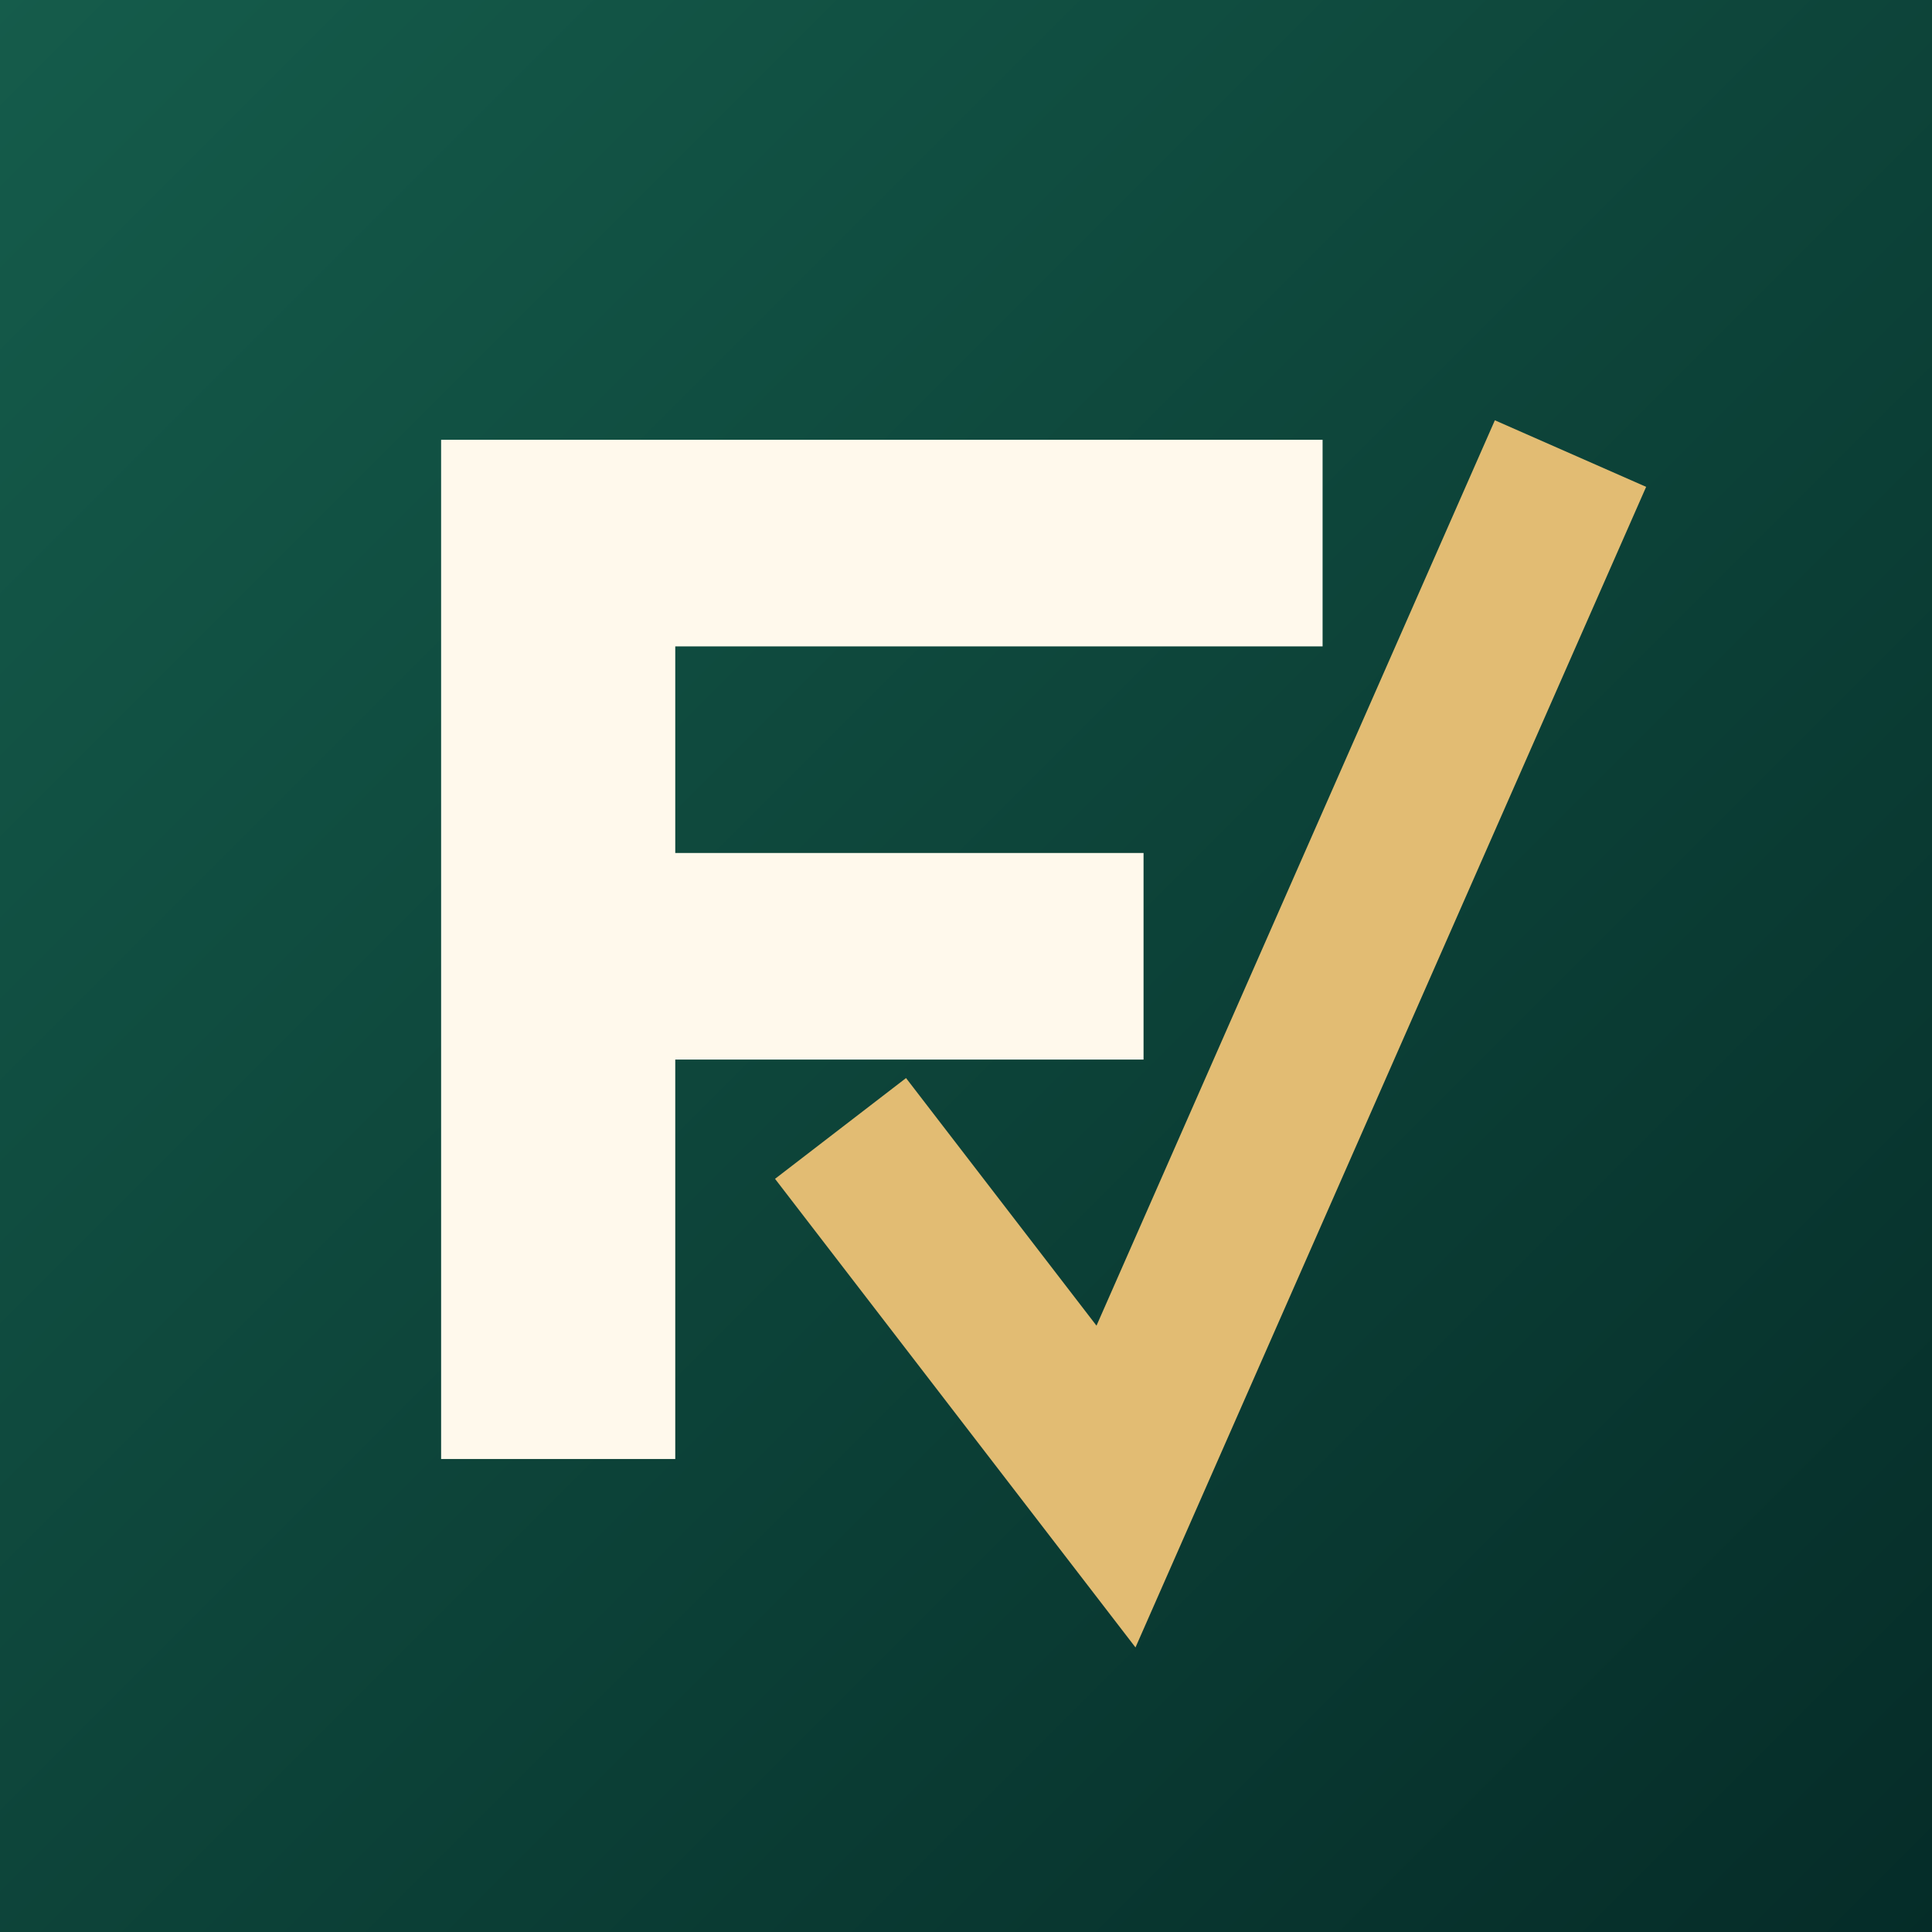
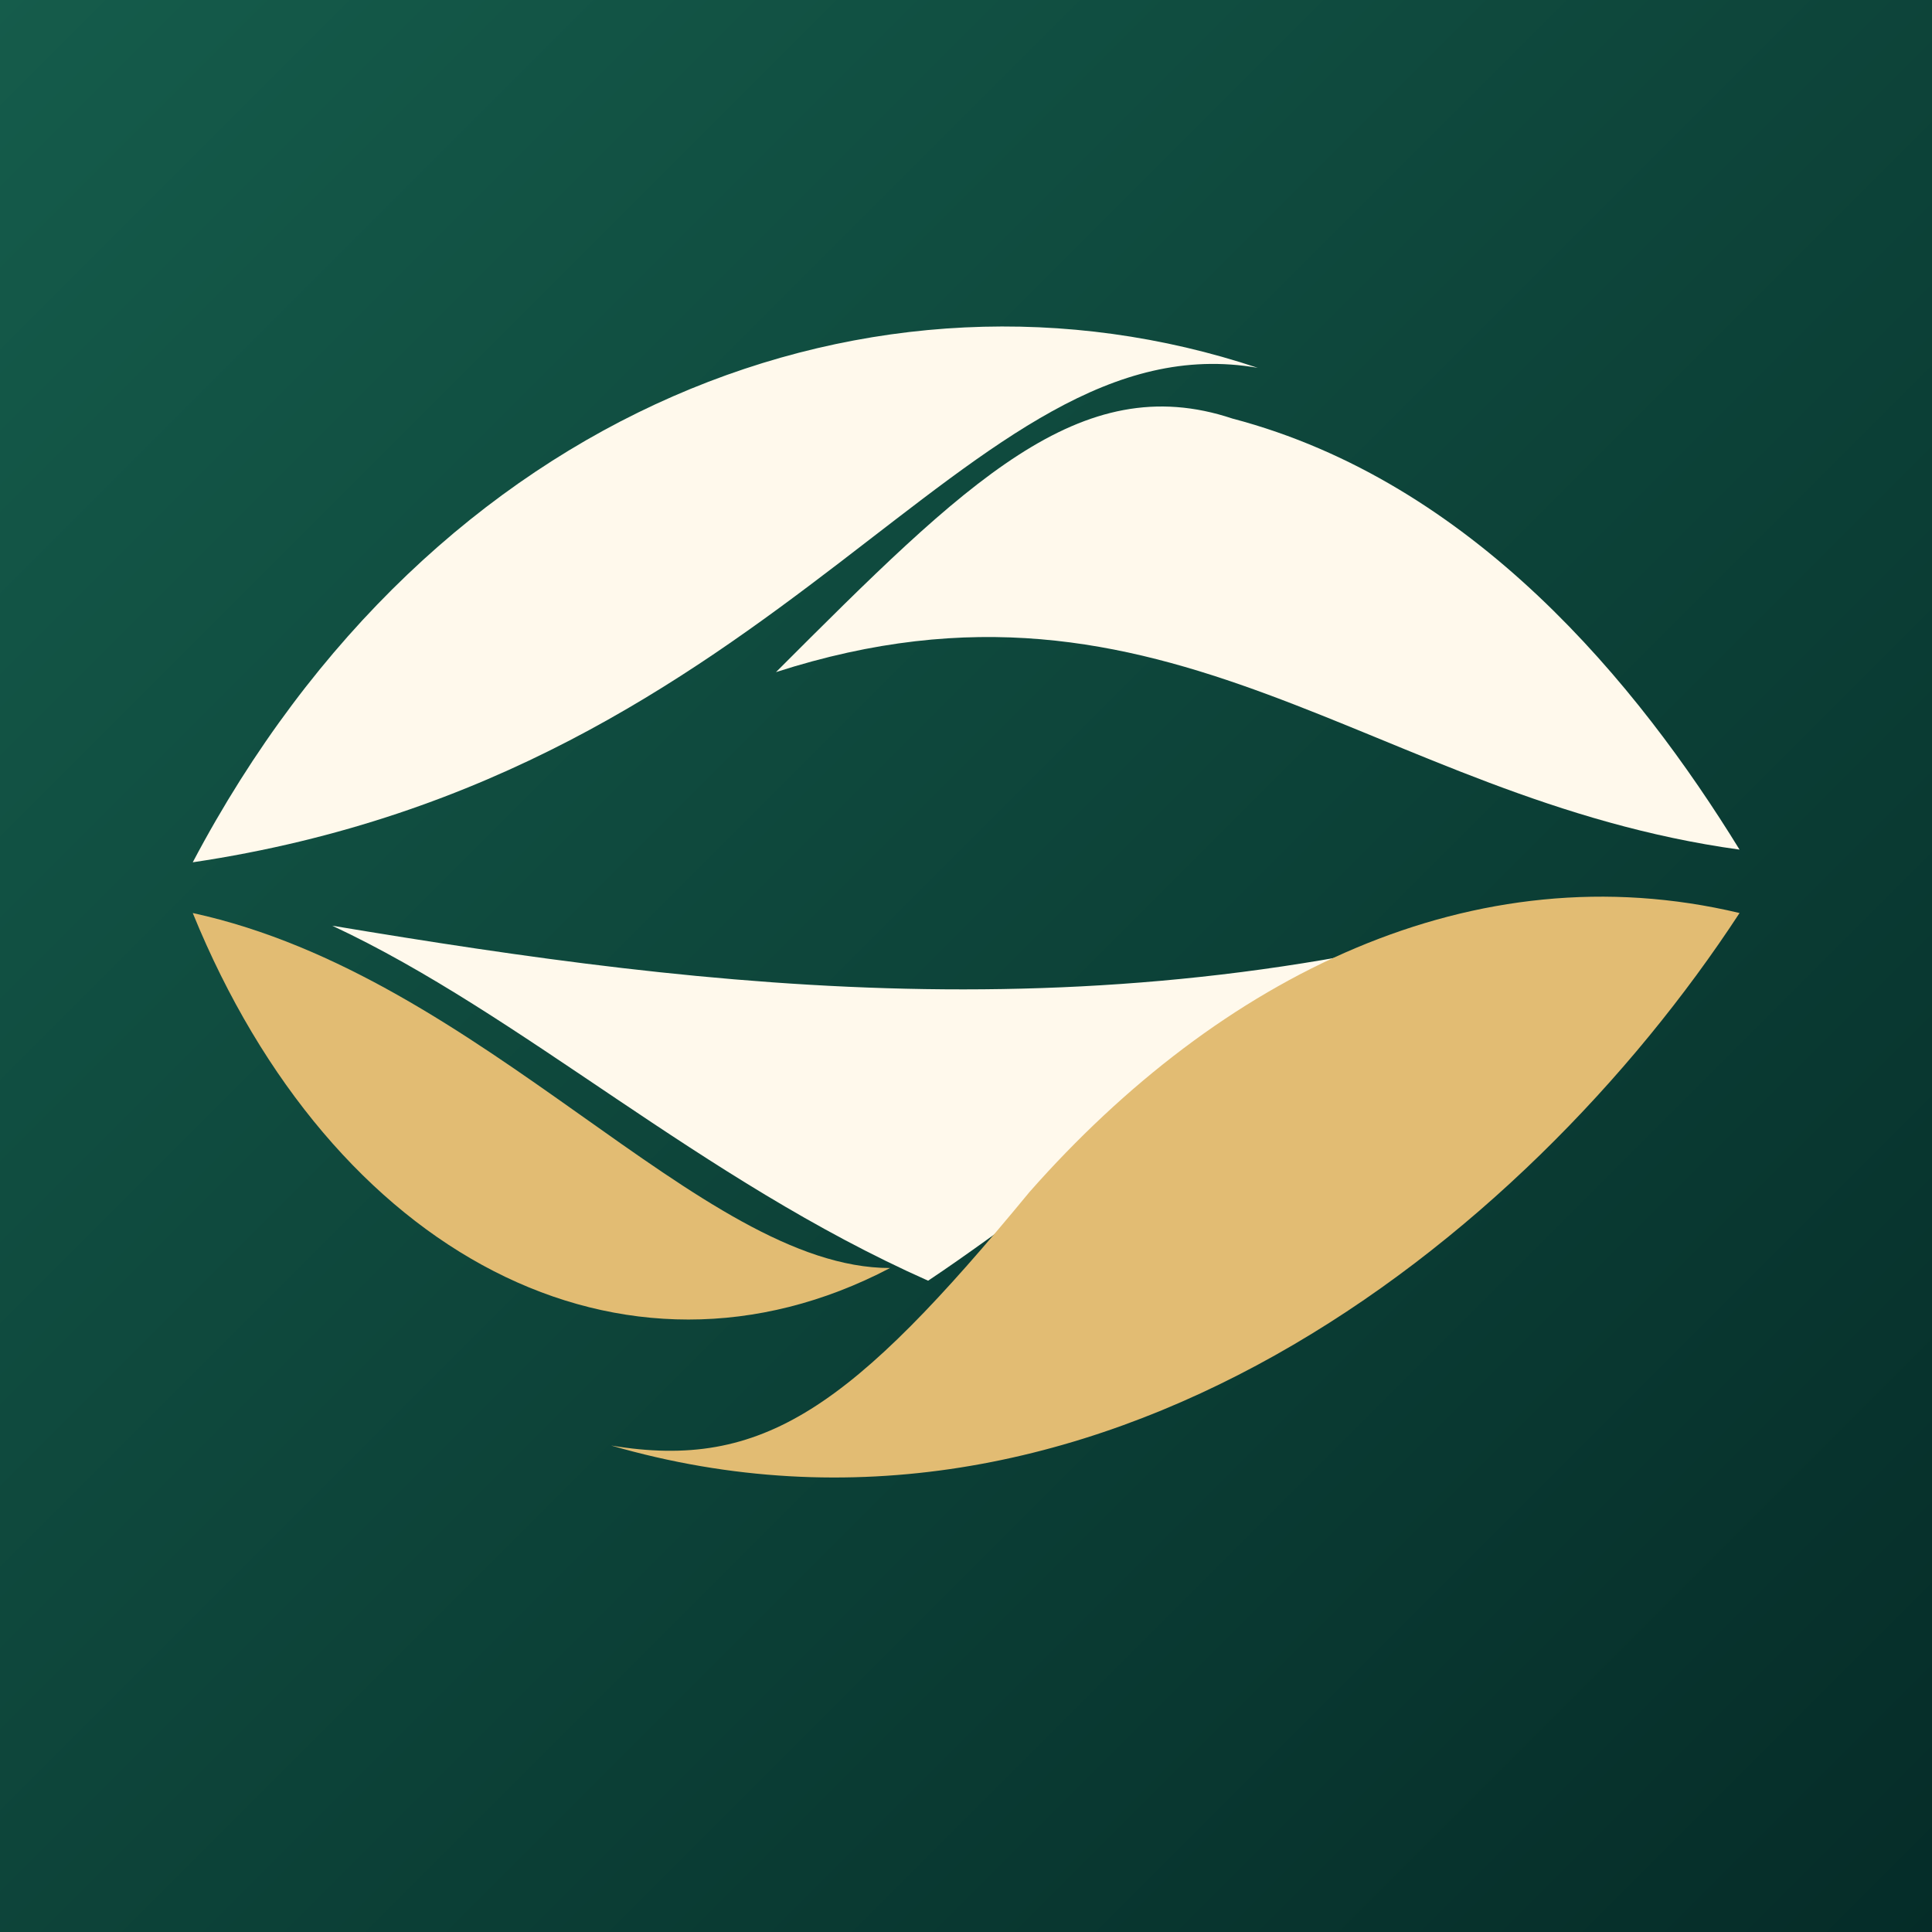
<svg xmlns="http://www.w3.org/2000/svg" width="512" height="512" viewBox="0 0 512 512" role="img" aria-label="Fullview Signature app icon">
  <defs>
    <linearGradient id="jade" x2="1" y2="1">
      <stop stop-color="#155c4b" />
      <stop offset="1" stop-color="#052c28" />
    </linearGradient>
  </defs>
  <rect width="512" height="512" fill="url(#jade)" />
-   <g transform="translate(22 18) scale(3.65)">
-     <path d="M26 27H90V42H43V57H77V72H43V101H26Z" fill="#fff9ec" />
-     <path d="M55 77L75 103L108 28" fill="none" stroke="#e2bc73" stroke-width="12" stroke-linejoin="miter" />
+   <g transform="translate(41 37) scale(3.36)">
+     <g transform="translate(0 12)">
+       <path d="M3 45C22 9 57 -4 87 6C64 2 50 38 3 45Z" fill="#fff9ec" />
+       <path d="M49 30C64 15 73 6 85 10C104 15 117 31 125 44C96 40 80 20 49 30Z" fill="#fff9ec" />
+       <path d="M3 49C14 76 37 88 58 77C43 77 26 54 3 49Z" fill="#e2bc73" />
+       <path d="M14 50C44 55 76 59 112 48C90 55 73 70 61 78C43 70 29 57 14 50Z" fill="#fff9ec" />
+       <path d="M36 91C74 102 108 75 125 49C104 44 84 54 69 71C55 88 48 93 36 91Z" fill="#e2bc73" />
+     </g>
  </g>
</svg>
